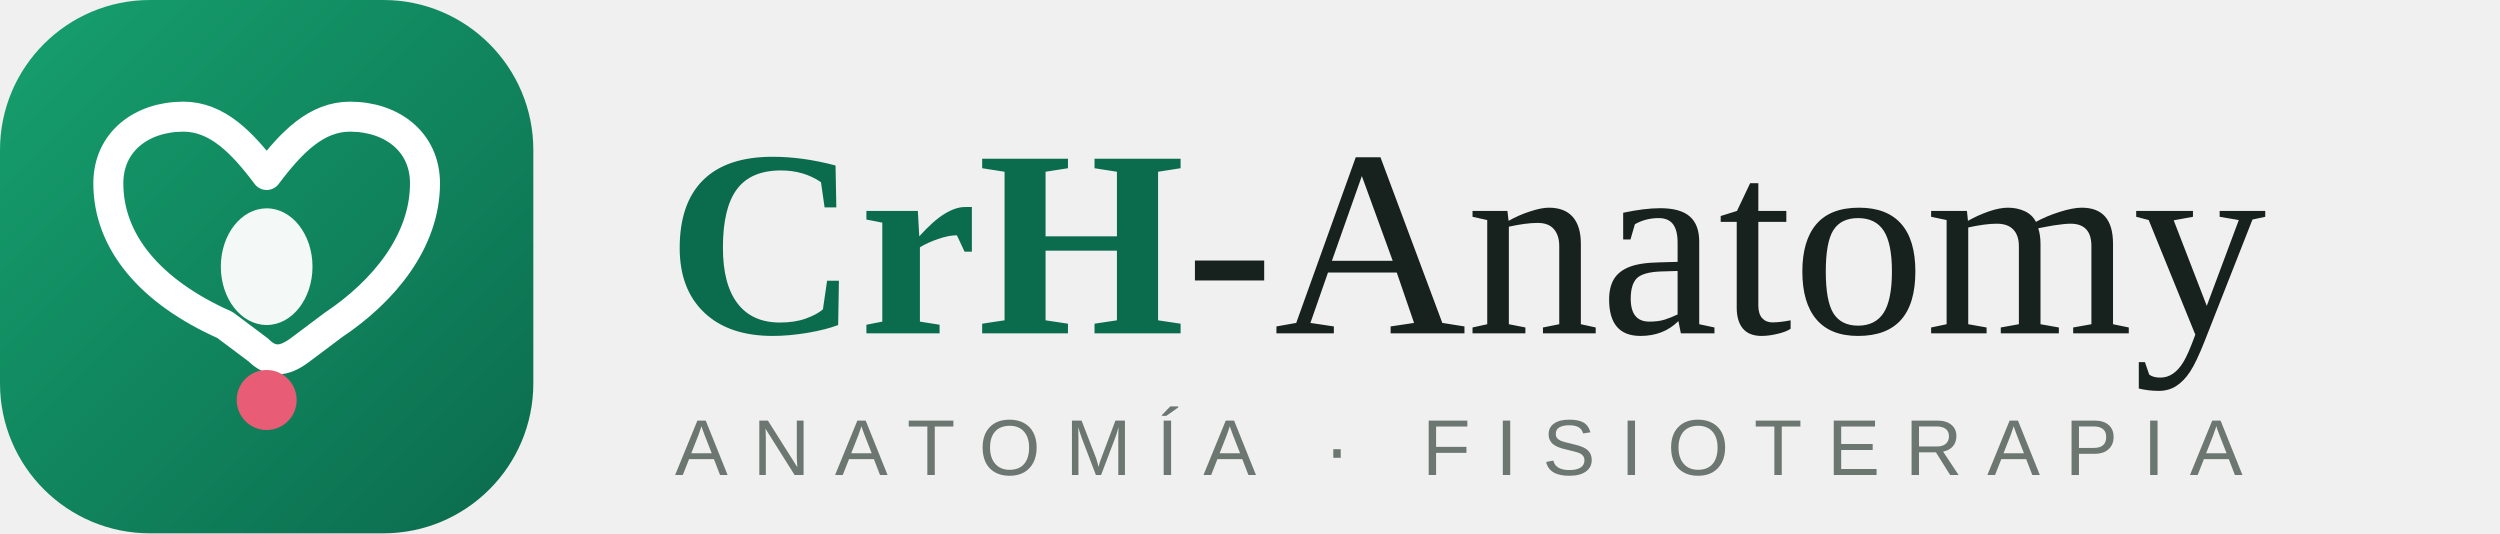
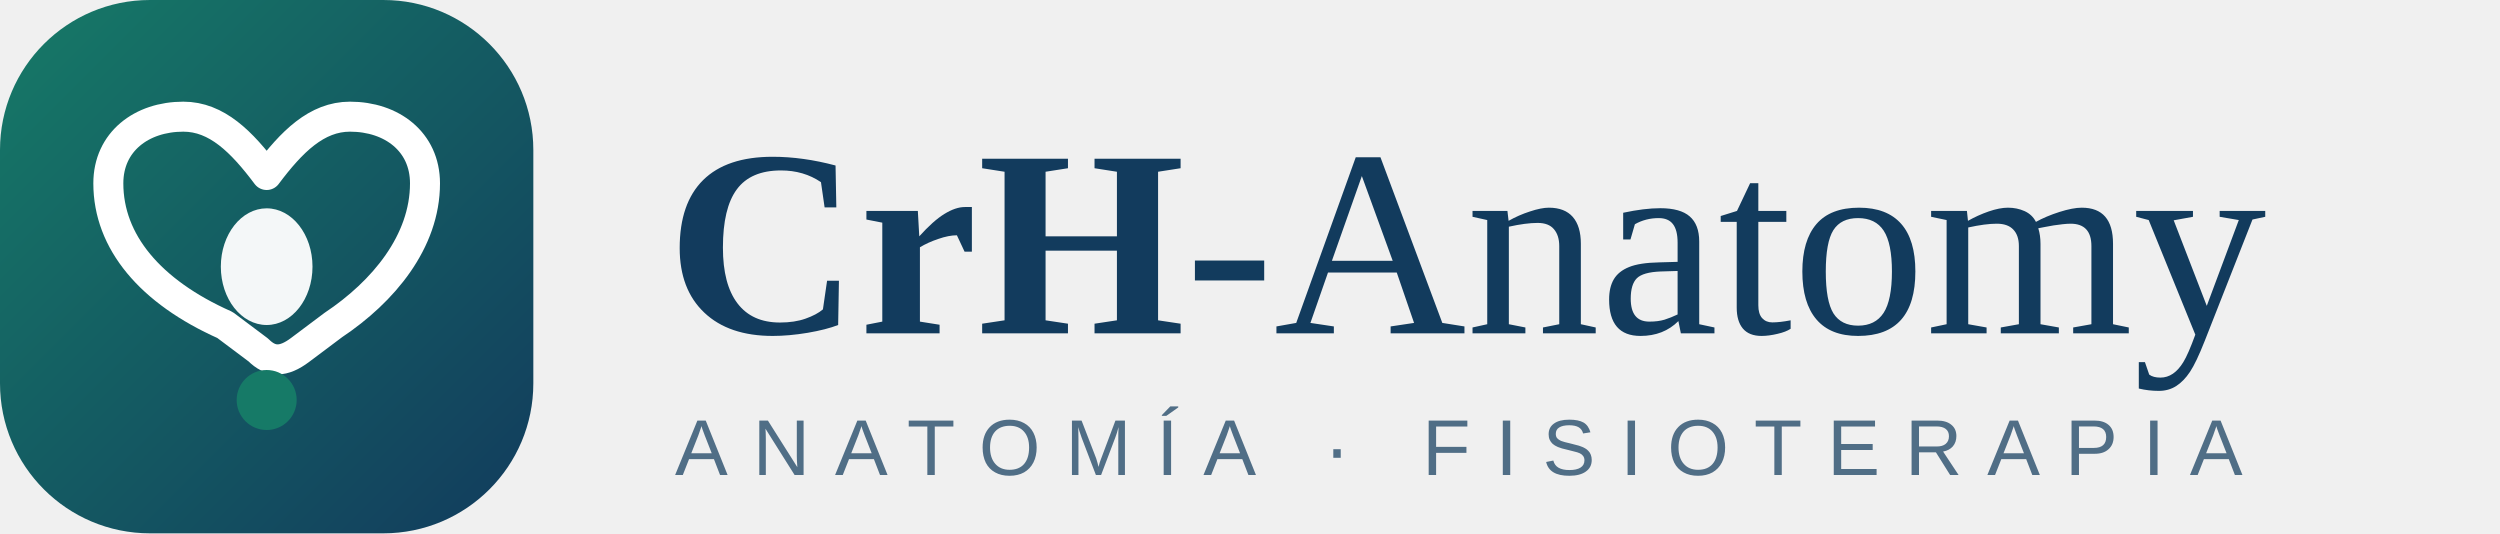
<svg xmlns="http://www.w3.org/2000/svg" viewBox="0 0 300 64" role="img" aria-label="CrH-Anatomy">
  <defs>
    <linearGradient id="g" x1="0" y1="0" x2="1" y2="1">
-       <stop offset="0" stop-color="#16a06f" />
-       <stop offset="1" stop-color="#0b6b4d" />
+       <stop offset="0" stop-color="#167A67" />
+       <stop offset="1" stop-color="#123B5D" />
    </linearGradient>
  </defs>
  <rect width="64" height="64" rx="18" fill="url(#g)" />
  <path d="M13 22c0-5 4-8 9-8 4 0 7 3 10 7 3-4 6-7 10-7 5 0 9 3 9 8 0 7-5 13-11 17l-4 3c-2 1.500-3.500 1.500-5 0l-4-3C18 35 13 29 13 22Z" fill="none" stroke="#fff" stroke-width="3.600" stroke-linejoin="round" />
  <ellipse cx="32" cy="32" rx="5.500" ry="7" fill="#fff" opacity=".95" />
-   <circle cx="32" cy="48" r="3.600" fill="#e85d75" />
-   <text x="80" y="40" font-family="Georgia,'Times New Roman',serif" font-size="32" font-weight="700" fill="#0b6b4d">CrH<tspan fill="#17221e" font-weight="500">-Anatomy</tspan>
+   <circle cx="32" cy="48" r="3.600" fill="#167A67" />
+   <text x="80" y="40" font-family="Georgia,'Times New Roman',serif" font-size="32" font-weight="700" fill="#123B5D">CrH<tspan fill="#123B5D" font-weight="500">-Anatomy</tspan>
  </text>
-   <text x="81" y="57" font-family="Arial,sans-serif" font-size="9.500" letter-spacing="3" fill="#6c7772">ANATOMÍA · FISIOTERAPIA</text>
+   <text x="81" y="57" font-family="Arial,sans-serif" font-size="9.500" letter-spacing="3" fill="#123B5D" opacity=".72">ANATOMÍA · FISIOTERAPIA</text>
</svg>
